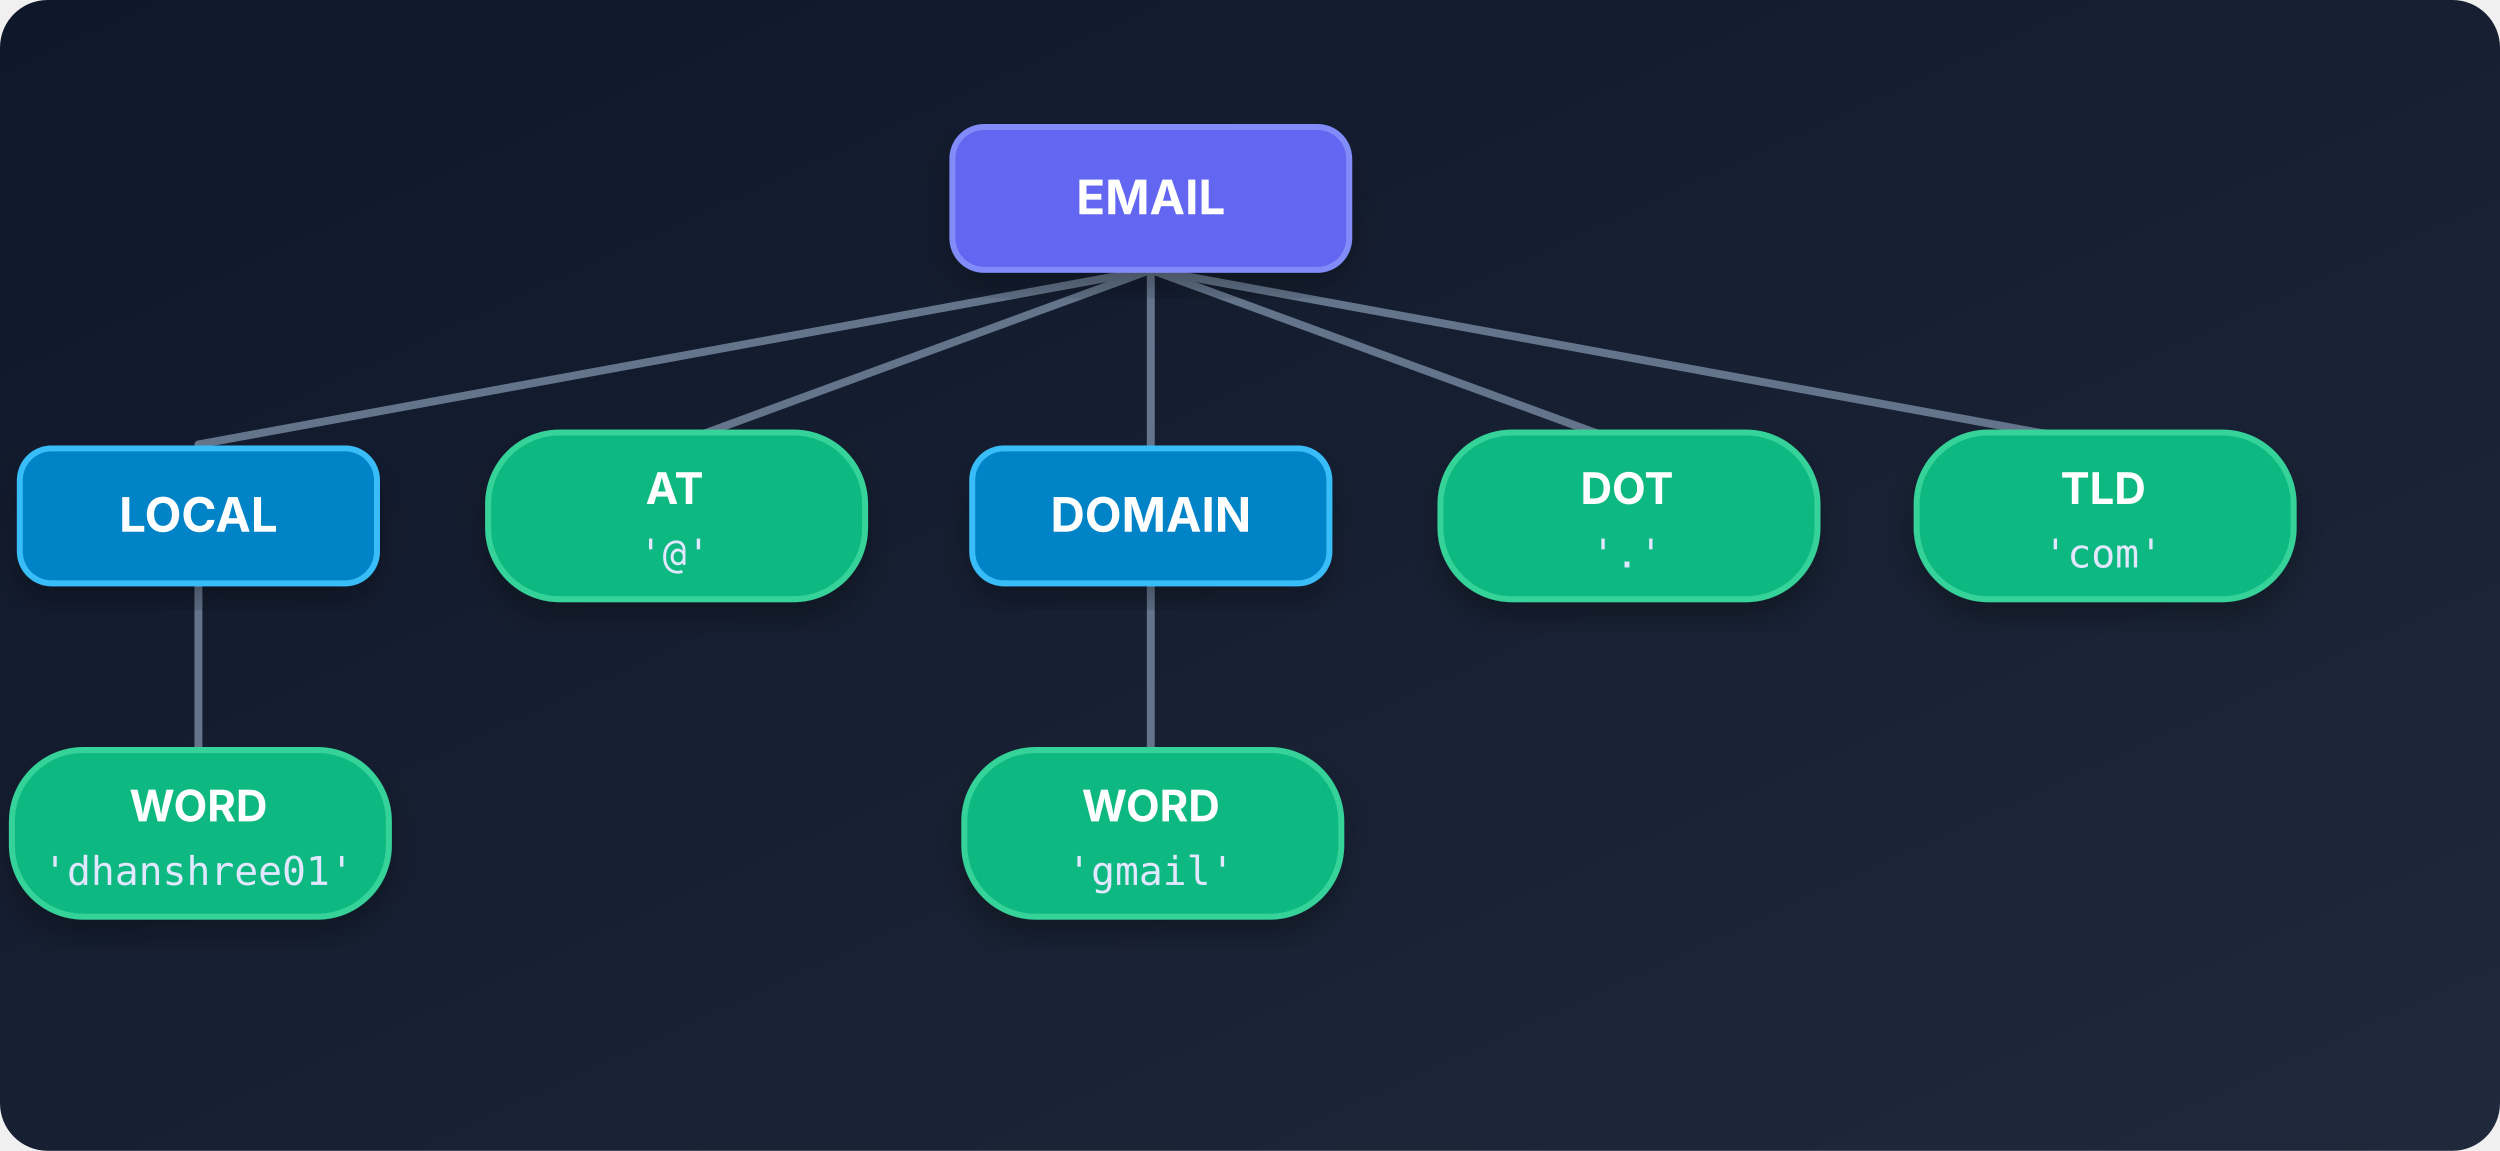
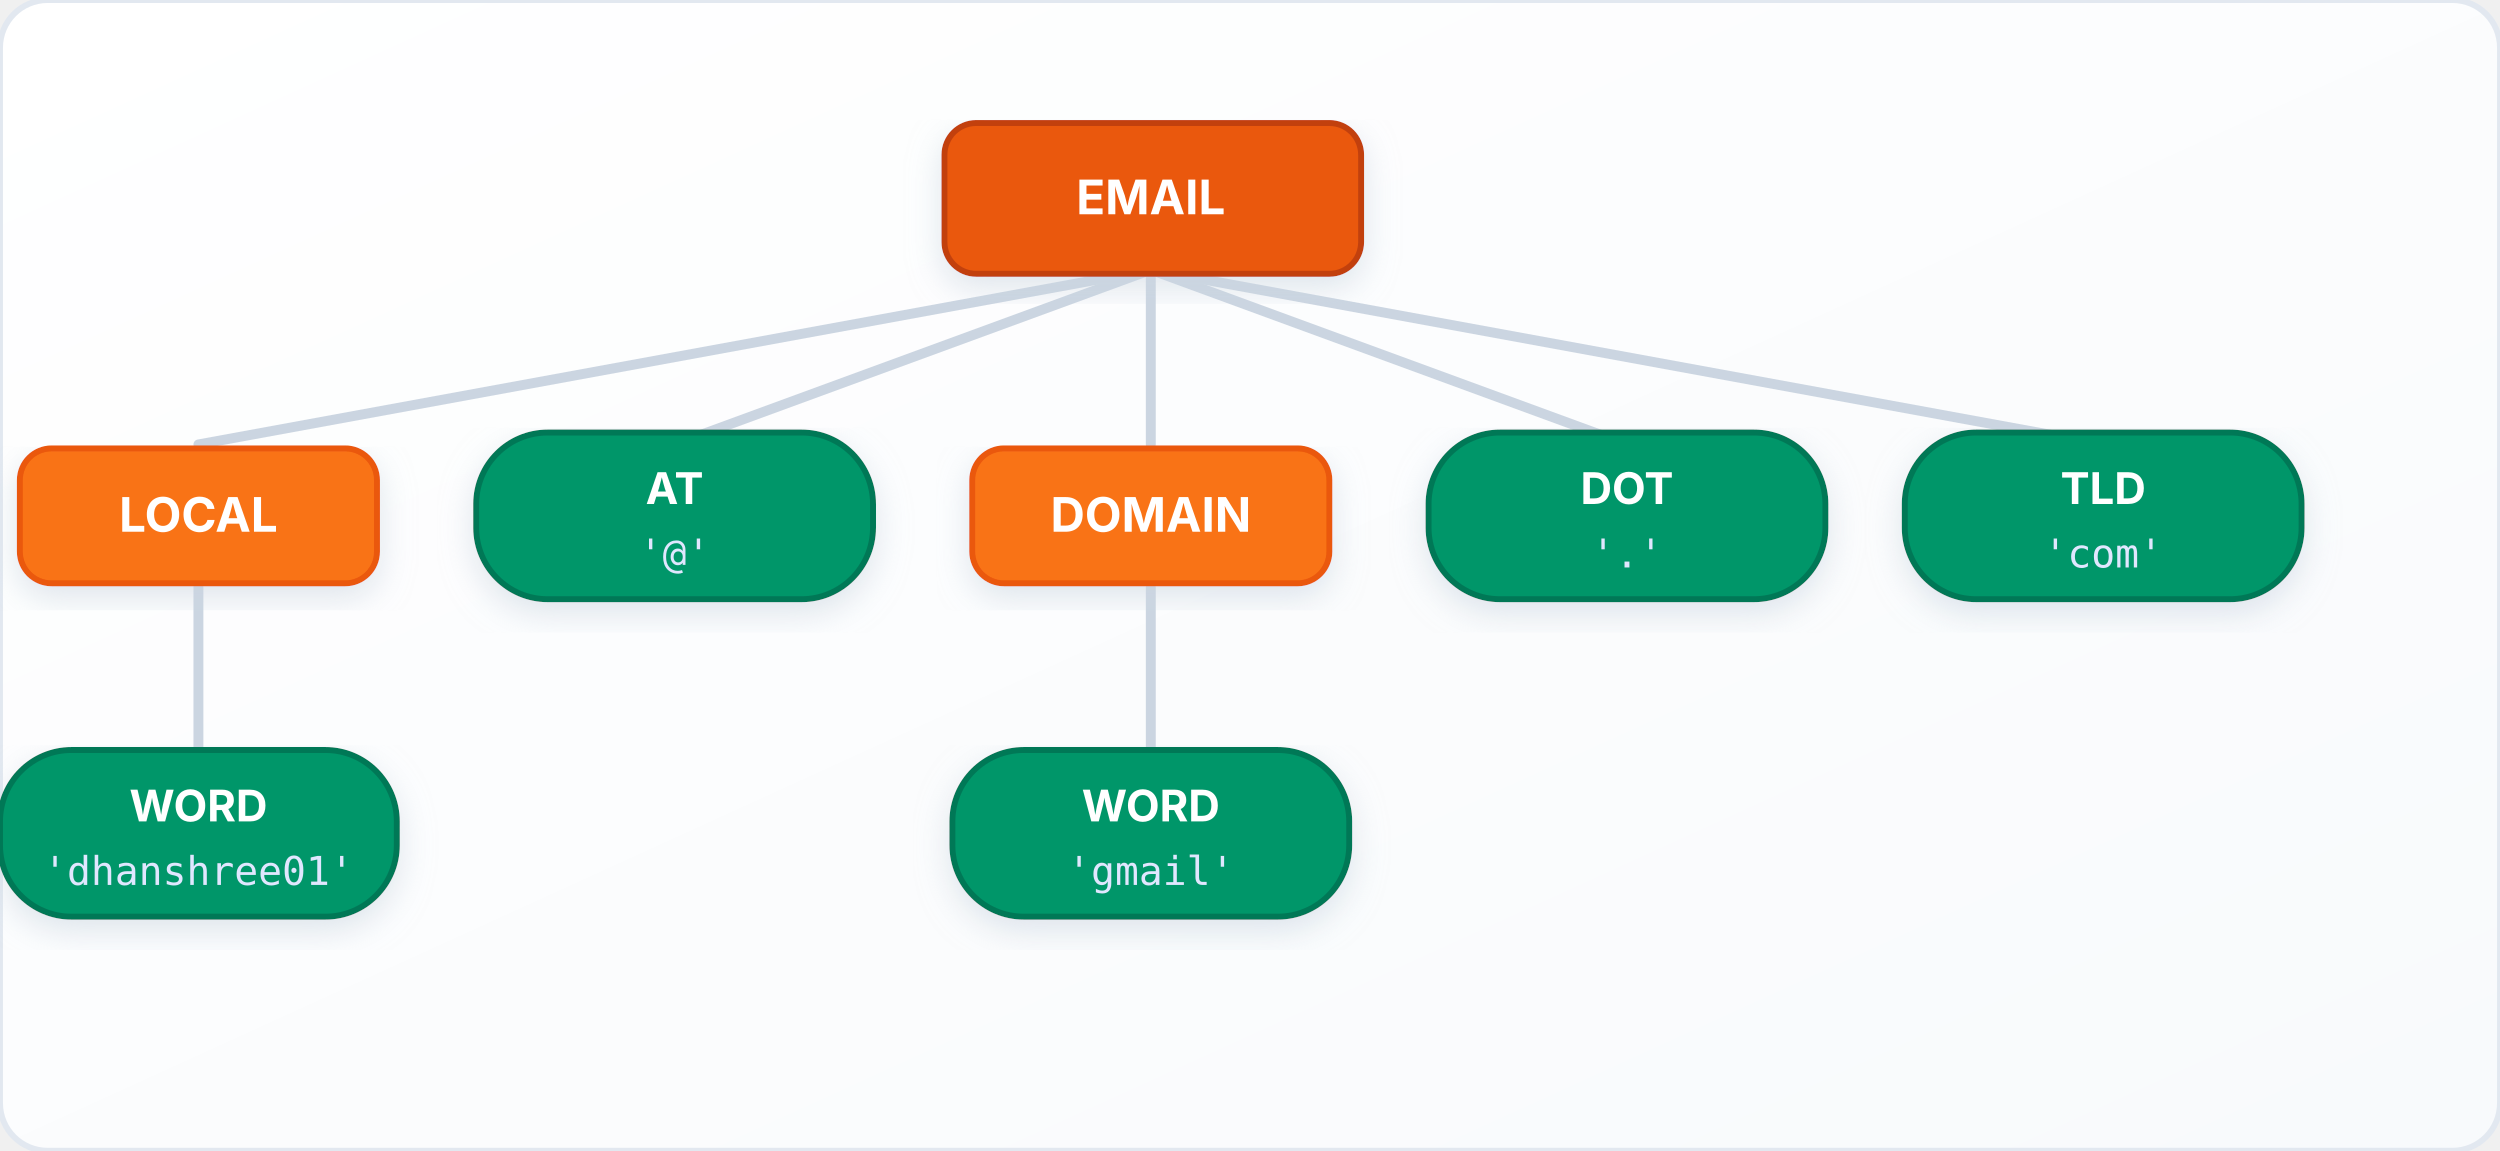
<svg xmlns="http://www.w3.org/2000/svg" viewBox="0 0 630 290" width="630" height="290">
  <defs>
    <linearGradient id="bgGrad" x1="0%" y1="0%" x2="100%" y2="100%">
-       <stop offset="0%" stop-color="#0F172A" />
-       <stop offset="100%" stop-color="#1E293B" />
+       <stop offset="0%" stop-color="#FFFFFF" />
+       <stop offset="100%" stop-color="#F8FAFC" />
    </linearGradient>
    <filter id="shadow" x="-10%" y="-10%" width="130%" height="130%">
-       <feDropShadow dx="0" dy="4" stdDeviation="4" flood-color="#000" flood-opacity="0.3" />
+       <feDropShadow dx="0" dy="3" stdDeviation="4" flood-color="#CBD5E1" flood-opacity="0.6" />
    </filter>
  </defs>
-   <rect width="630" height="290" fill="url(#bgGrad)" rx="12" />
-   <line x1="50" y1="148" x2="50" y2="192" stroke="#64748B" stroke-width="2" stroke-linecap="round" />
-   <line x1="290" y1="148" x2="290" y2="192" stroke="#64748B" stroke-width="2" stroke-linecap="round" />
-   <line x1="290" y1="68" x2="50" y2="112" stroke="#64748B" stroke-width="2" stroke-linecap="round" />
-   <line x1="290" y1="68" x2="170" y2="112" stroke="#64748B" stroke-width="2" stroke-linecap="round" />
-   <line x1="290" y1="68" x2="290" y2="112" stroke="#64748B" stroke-width="2" stroke-linecap="round" />
-   <line x1="290" y1="68" x2="410" y2="112" stroke="#64748B" stroke-width="2" stroke-linecap="round" />
-   <line x1="290" y1="68" x2="530" y2="112" stroke="#64748B" stroke-width="2" stroke-linecap="round" />
+   <rect width="630" height="290" fill="url(#bgGrad)" stroke="#E2E8F0" stroke-width="1.5" rx="12" />
+   <line x1="50" y1="148" x2="50" y2="192" stroke="#CBD5E1" stroke-width="2.5" stroke-linecap="round" />
+   <line x1="290" y1="148" x2="290" y2="192" stroke="#CBD5E1" stroke-width="2.5" stroke-linecap="round" />
+   <line x1="290" y1="68" x2="50" y2="112" stroke="#CBD5E1" stroke-width="2.5" stroke-linecap="round" />
+   <line x1="290" y1="68" x2="170" y2="112" stroke="#CBD5E1" stroke-width="2.5" stroke-linecap="round" />
+   <line x1="290" y1="68" x2="290" y2="112" stroke="#CBD5E1" stroke-width="2.5" stroke-linecap="round" />
+   <line x1="290" y1="68" x2="410" y2="112" stroke="#CBD5E1" stroke-width="2.5" stroke-linecap="round" />
+   <line x1="290" y1="68" x2="530" y2="112" stroke="#CBD5E1" stroke-width="2.5" stroke-linecap="round" />
  <g filter="url(#shadow)">
-     <rect x="3" y="189" width="95" height="42" rx="18" fill="#10B981" stroke="#34D399" stroke-width="1.5" />
+     <rect x="0" y="189" width="100" height="42" rx="18" fill="#059669" stroke="#047857" stroke-width="1.5" />
    <text x="50" y="207" fill="#FFFFFF" font-family="system-ui, -apple-system, sans-serif" font-size="11" font-weight="bold" text-anchor="middle">WORD</text>
    <text x="50" y="223" fill="#E0E7FF" font-family="monospace" font-size="10" text-anchor="middle">'dhanshree01'</text>
  </g>
  <g filter="url(#shadow)">
-     <rect x="5" y="113" width="90" height="34" rx="8" fill="#0284C7" stroke="#38BDF8" stroke-width="1.5" />
+     <rect x="5" y="113" width="90" height="34" rx="8" fill="#F97316" stroke="#EA580C" stroke-width="1.5" />
    <text x="50" y="134" fill="#FFFFFF" font-family="system-ui, -apple-system, sans-serif" font-size="12" font-weight="bold" text-anchor="middle">LOCAL</text>
  </g>
  <g filter="url(#shadow)">
-     <rect x="123" y="109" width="95" height="42" rx="18" fill="#10B981" stroke="#34D399" stroke-width="1.5" />
+     <rect x="120" y="109" width="100" height="42" rx="18" fill="#059669" stroke="#047857" stroke-width="1.5" />
    <text x="170" y="127" fill="#FFFFFF" font-family="system-ui, -apple-system, sans-serif" font-size="11" font-weight="bold" text-anchor="middle">AT</text>
    <text x="170" y="143" fill="#E0E7FF" font-family="monospace" font-size="10" text-anchor="middle">'@'</text>
  </g>
  <g filter="url(#shadow)">
-     <rect x="243" y="189" width="95" height="42" rx="18" fill="#10B981" stroke="#34D399" stroke-width="1.5" />
+     <rect x="240" y="189" width="100" height="42" rx="18" fill="#059669" stroke="#047857" stroke-width="1.5" />
    <text x="290" y="207" fill="#FFFFFF" font-family="system-ui, -apple-system, sans-serif" font-size="11" font-weight="bold" text-anchor="middle">WORD</text>
    <text x="290" y="223" fill="#E0E7FF" font-family="monospace" font-size="10" text-anchor="middle">'gmail'</text>
  </g>
  <g filter="url(#shadow)">
-     <rect x="245" y="113" width="90" height="34" rx="8" fill="#0284C7" stroke="#38BDF8" stroke-width="1.5" />
+     <rect x="245" y="113" width="90" height="34" rx="8" fill="#F97316" stroke="#EA580C" stroke-width="1.5" />
    <text x="290" y="134" fill="#FFFFFF" font-family="system-ui, -apple-system, sans-serif" font-size="12" font-weight="bold" text-anchor="middle">DOMAIN</text>
  </g>
  <g filter="url(#shadow)">
-     <rect x="363" y="109" width="95" height="42" rx="18" fill="#10B981" stroke="#34D399" stroke-width="1.5" />
+     <rect x="360" y="109" width="100" height="42" rx="18" fill="#059669" stroke="#047857" stroke-width="1.5" />
    <text x="410" y="127" fill="#FFFFFF" font-family="system-ui, -apple-system, sans-serif" font-size="11" font-weight="bold" text-anchor="middle">DOT</text>
    <text x="410" y="143" fill="#E0E7FF" font-family="monospace" font-size="10" text-anchor="middle">'.'</text>
  </g>
  <g filter="url(#shadow)">
-     <rect x="483" y="109" width="95" height="42" rx="18" fill="#10B981" stroke="#34D399" stroke-width="1.5" />
+     <rect x="480" y="109" width="100" height="42" rx="18" fill="#059669" stroke="#047857" stroke-width="1.5" />
    <text x="530" y="127" fill="#FFFFFF" font-family="system-ui, -apple-system, sans-serif" font-size="11" font-weight="bold" text-anchor="middle">TLD</text>
    <text x="530" y="143" fill="#E0E7FF" font-family="monospace" font-size="10" text-anchor="middle">'com'</text>
  </g>
  <g filter="url(#shadow)">
-     <rect x="240" y="32" width="100" height="36" rx="8" fill="#6366F1" stroke="#818CF8" stroke-width="1.5" />
+     <rect x="238" y="31" width="105" height="38" rx="8" fill="#EA580C" stroke="#C2410C" stroke-width="1.5" />
    <text x="290" y="54" fill="#FFFFFF" font-family="system-ui, -apple-system, sans-serif" font-size="12" font-weight="bold" text-anchor="middle">EMAIL</text>
  </g>
</svg>
